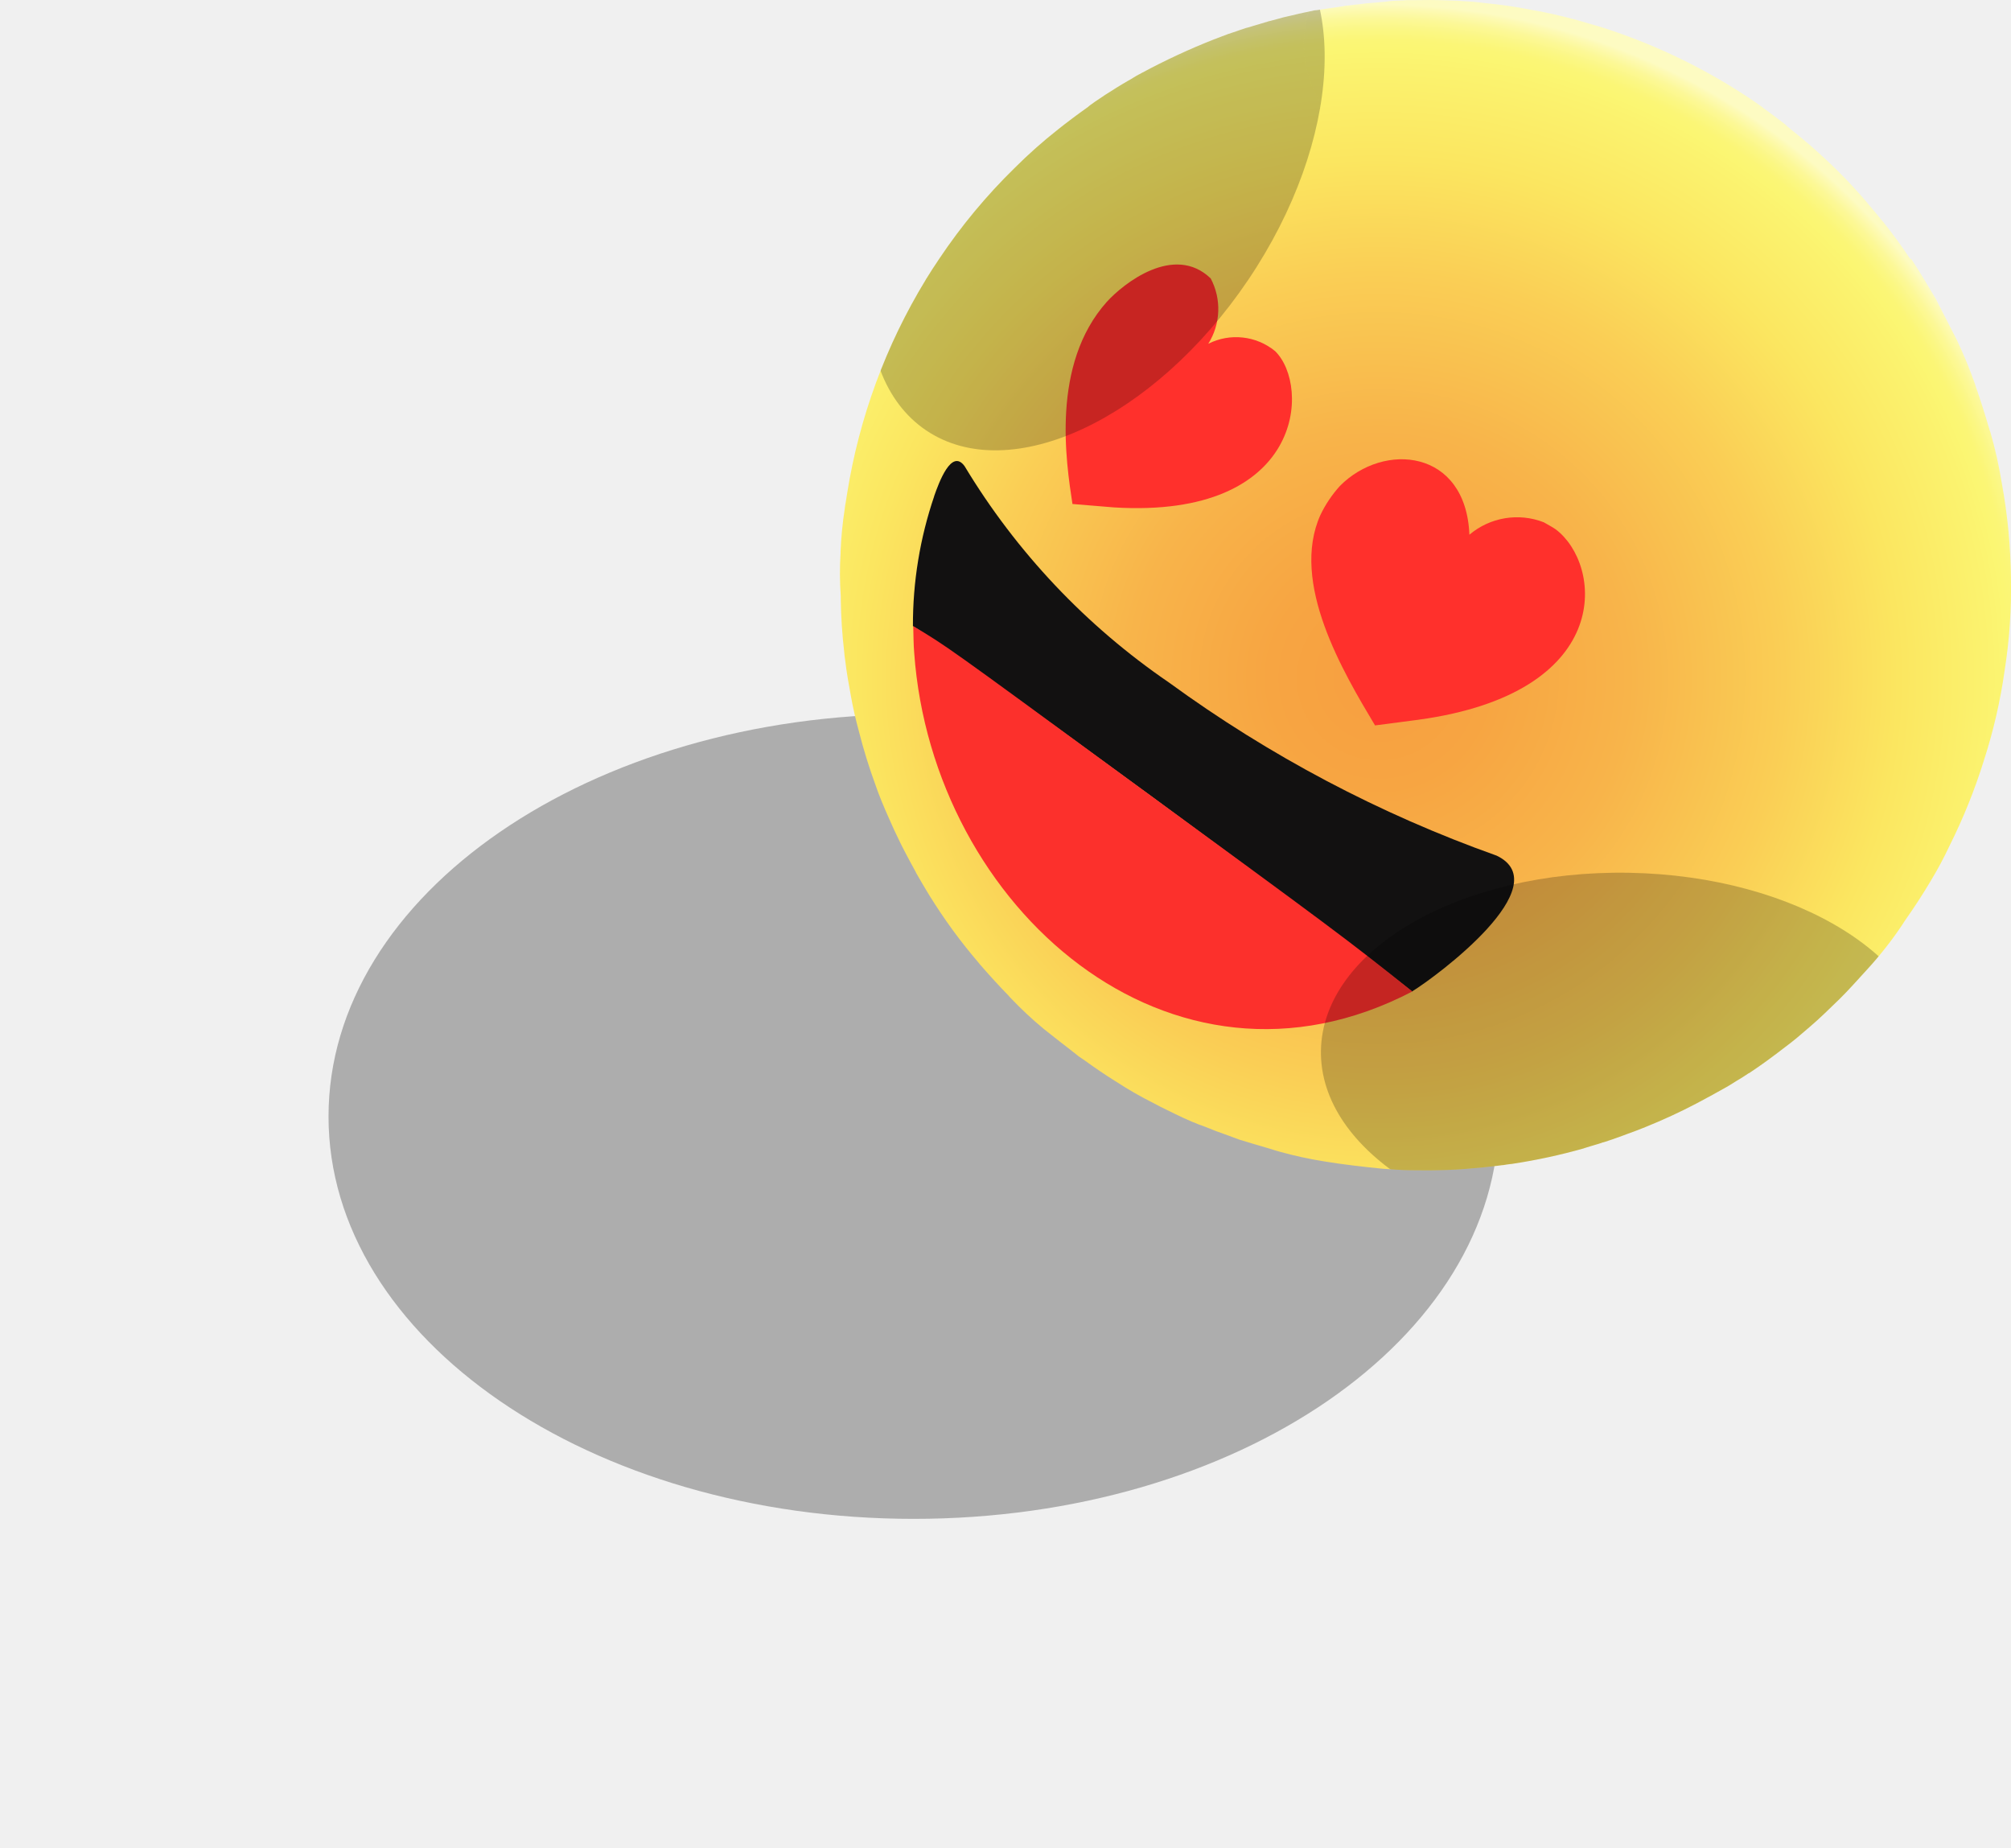
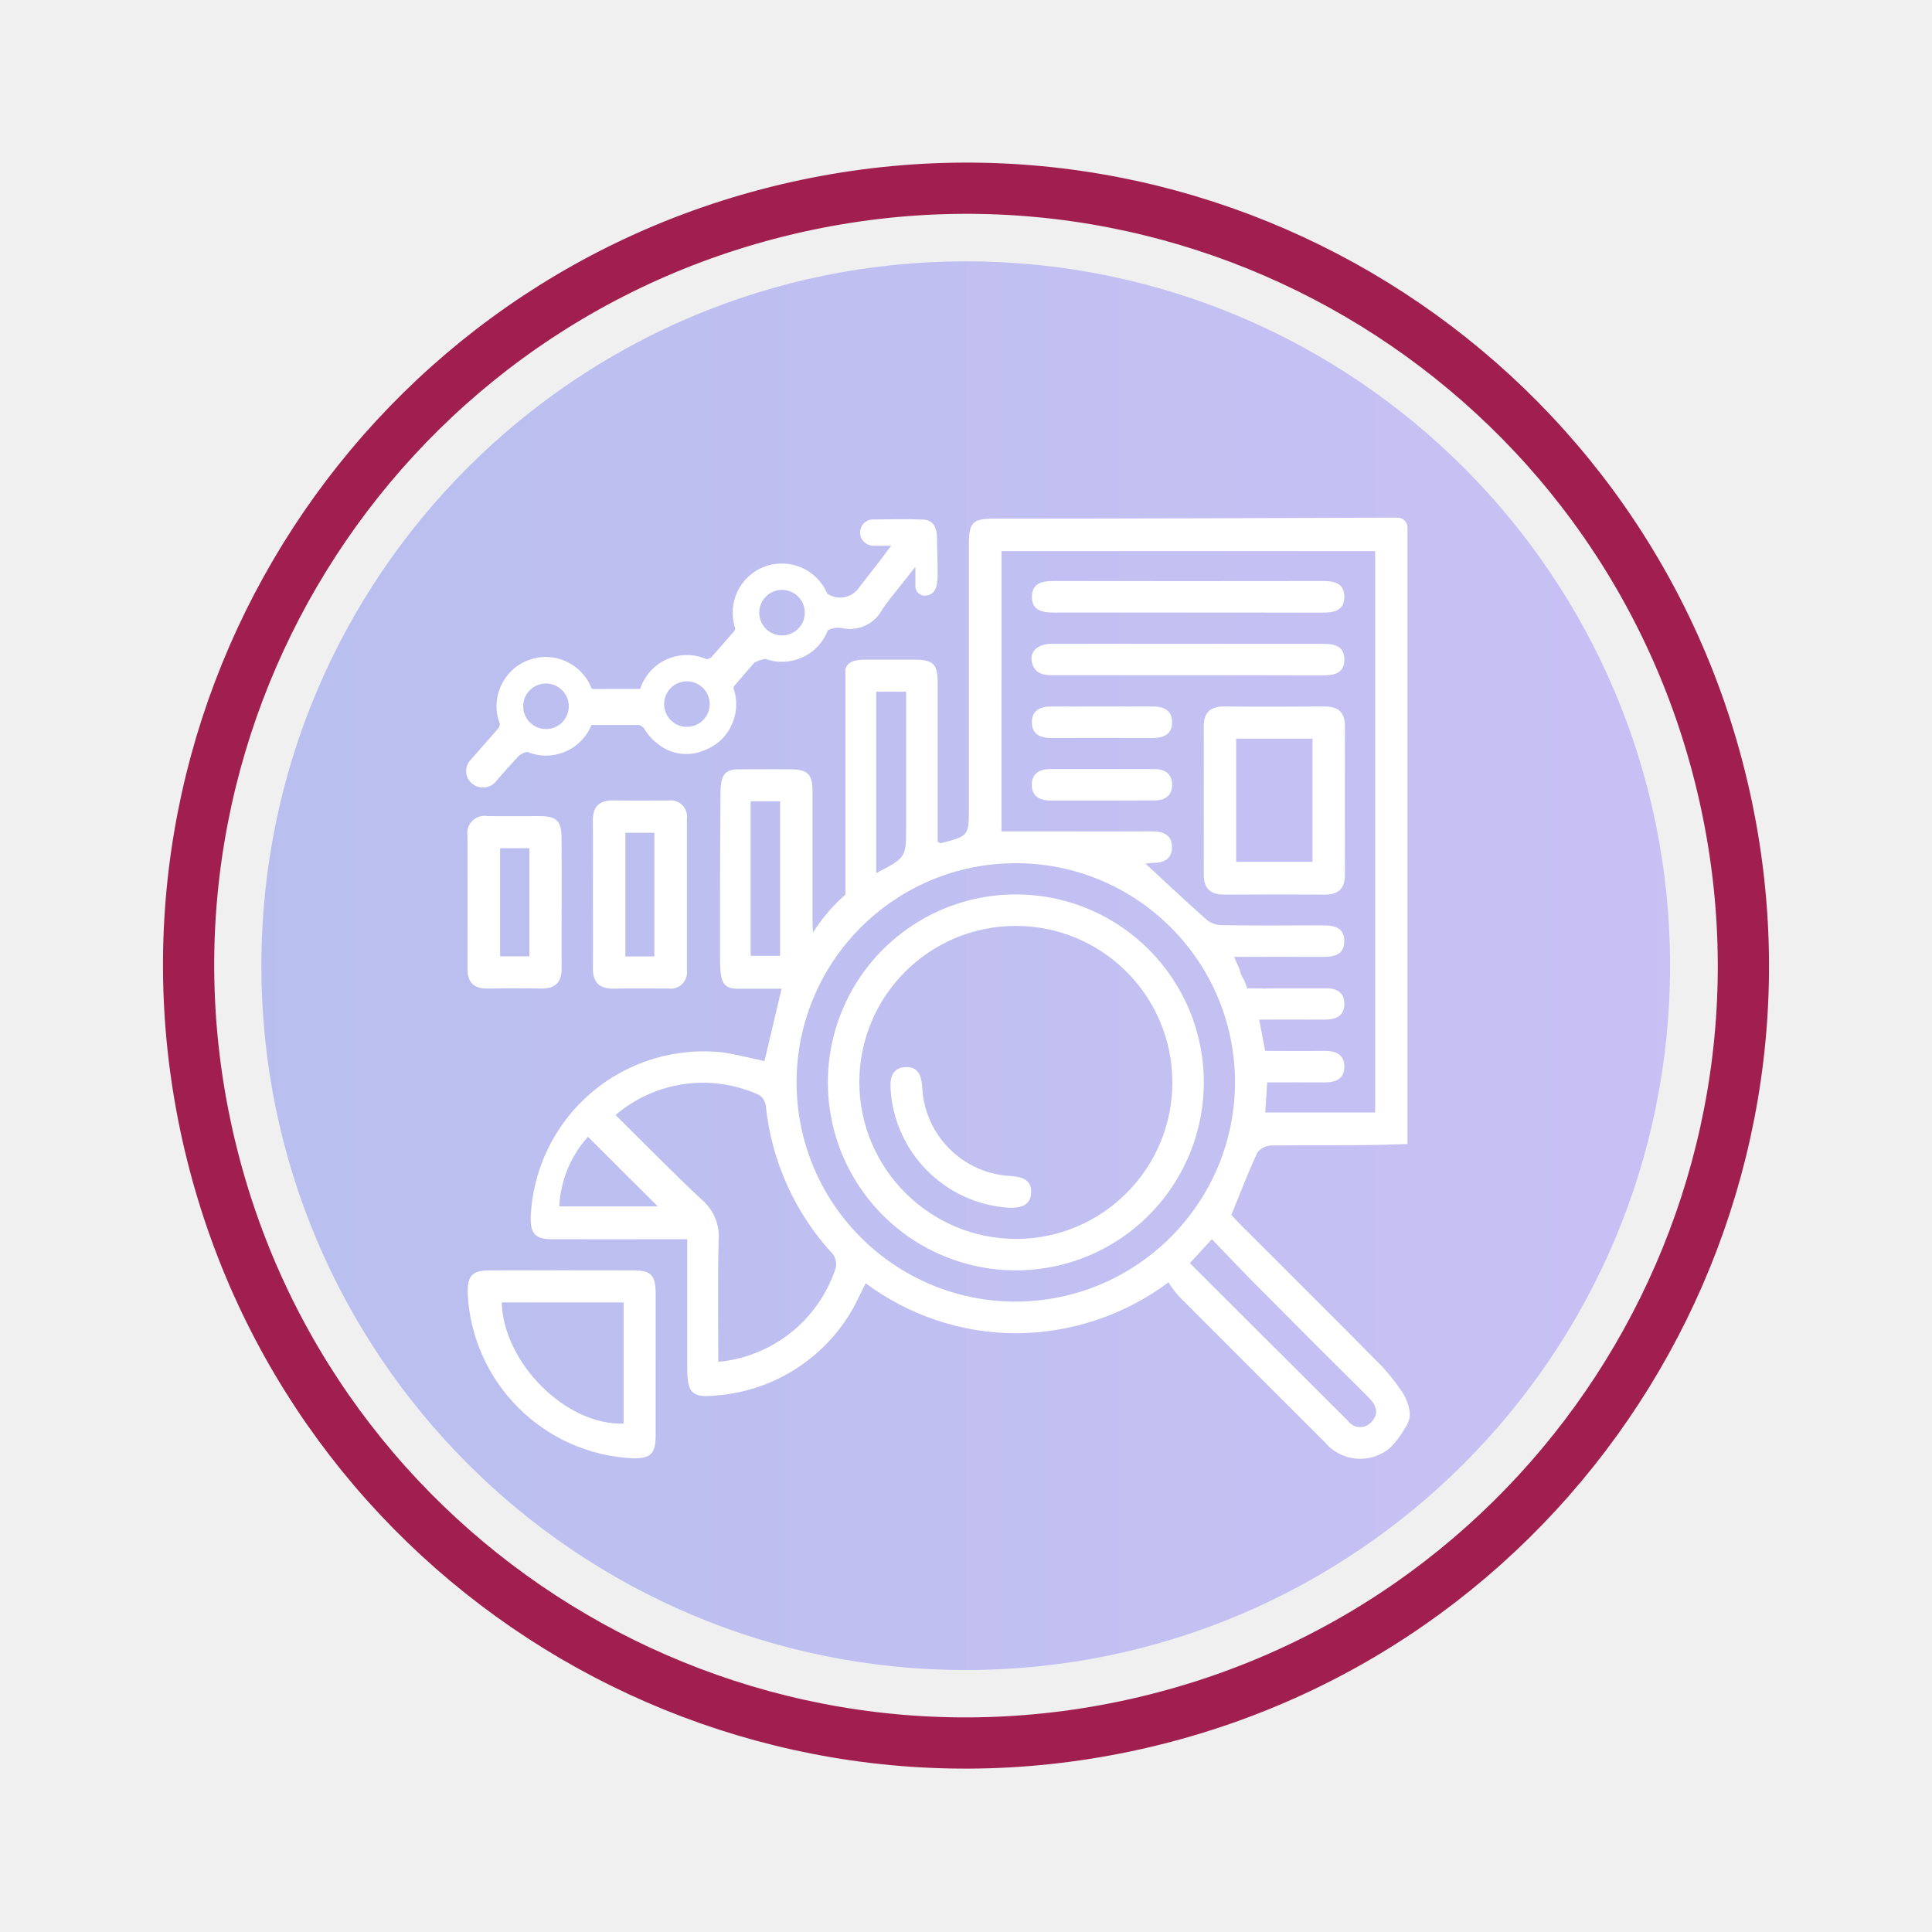
- <svg xmlns="http://www.w3.org/2000/svg" xmlns:xlink="http://www.w3.org/1999/xlink" width="82.478" height="75.758" viewBox="0 0 82.478 75.758">
+ <svg xmlns="http://www.w3.org/2000/svg" width="113.138" height="113.138" viewBox="0 0 113.138 113.138">
  <defs>
-     <radialGradient id="radial-gradient" cx="0.471" cy="0.58" r="0.575" gradientTransform="matrix(-0.999, -0.004, -0.004, 1, 0.933, 0.001)" gradientUnits="objectBoundingBox">
-       <stop offset="0" stop-color="#f79f40" />
-       <stop offset="0.163" stop-color="#f7a542" />
-       <stop offset="0.371" stop-color="#f8b44a" />
-       <stop offset="0.601" stop-color="#face55" />
-       <stop offset="0.771" stop-color="#fbe660" />
-       <stop offset="0.91" stop-color="#fbf36f" />
-       <stop offset="0.932" stop-color="#fbf672" />
-       <stop offset="0.947" stop-color="#fbf676" />
-       <stop offset="0.962" stop-color="#fbf783" />
-       <stop offset="0.978" stop-color="#fcf897" />
-       <stop offset="0.994" stop-color="#fdfab4" />
-       <stop offset="1" stop-color="#fdfbc2" />
+     <radialGradient id="radial-gradient" cx="0.5" cy="0.5" r="1.091" gradientTransform="translate(9.246 -112.844) scale(0.435 0.435)" gradientUnits="objectBoundingBox">
+       <stop offset="0" stop-color="#9f80ff" />
+       <stop offset="0.998" stop-color="#21056a" stop-opacity="0" />
    </radialGradient>
-     <clipPath id="clip-path">
-       <path id="Trazado_116496" data-name="Trazado 116496" d="M52.65,29.84v-.06c0-.11-.03-.77-.15-1.75-.01-.09-.02-.17-.03-.26-.02-.12-.04-.25-.06-.38a23.894,23.894,0,0,0-3.15-8.77c0-.01-.01-.01-.01-.02-.17-.29-.35-.57-.54-.85h0a23.353,23.353,0,0,0-3.06-3.74,20.449,20.449,0,0,0-1.77-1.6c-.39-.32-.78-.62-1.19-.91a.265.265,0,0,1-.06-.05l-.05-.04-.21-.15c-.26-.18-.55-.37-.86-.57h0c-.01-.01-.02-.01-.03-.02-.15-.09-.3-.19-.47-.28-.07-.04-.15-.09-.22-.13s-.12-.07-.19-.11a1.092,1.092,0,0,0-.15-.08,25.413,25.413,0,0,0-2.93-1.4c-.26-.11-.47-.18-.58-.23l-.18-.07-.18-.07c-.01,0-.02-.01-.03-.01l-.04-.01-.3-.1-.04-.01c-.01,0-.03-.01-.04-.01l-.2-.07a2.759,2.759,0,0,0-.27-.08l-.23-.07c-.04-.01-.09-.03-.13-.04-.01,0-.03-.01-.04-.01s-.03-.01-.05-.01a.636.636,0,0,1-.07-.02l-.26-.07-.22-.06c-.07-.02-.14-.03-.21-.05h-.01l-.13-.03-.25-.06-.18-.04a2.049,2.049,0,0,0-.24-.05c-.01,0-.03-.01-.04-.01-.06-.01-.12-.03-.18-.04l-.11-.02-.13-.03h-.02l-.04-.01c-.02,0-.05-.01-.07-.01a1.766,1.766,0,0,1-.2-.04.6.6,0,0,0-.12-.02h0a2.068,2.068,0,0,1-.22-.04l-.19-.03c-.03-.01-.07-.01-.11-.02a.985.985,0,0,0-.17-.02,1,1,0,0,0-.16-.02l-.27-.03-.25-.03c-.03,0-.05-.01-.08-.01h-.02a1.641,1.641,0,0,0-.23-.02l-.34-.03c-.08-.01-.16-.01-.23-.02-.09-.01-.17-.01-.26-.02s-.18-.01-.27-.02A.97.97,0,0,1,29.76,7h-.37c-.48-.01-.96-.01-1.45,0-.11,0-.21,0-.31.01s-.22.01-.32.02c-.07,0-.13.01-.19.01-.16.01-.31.02-.46.04-.05,0-.11.01-.16.01-.22.02-.43.04-.64.07-.1.01-.2.02-.3.04h-.01c-.02,0-.04.01-.06.01q-.24.03-.45.06c-.11.02-.23.04-.34.05-.26.04-.47.08-.61.11-.7.14-1.38.3-2.06.5-.41.11-.77.22-1.21.38a24.021,24.021,0,0,0-5.31,2.61h0c-.17.11-.33.22-.49.33a.265.265,0,0,0-.06.05c-.28.2-.56.4-.84.61a.423.423,0,0,1-.07.05l-.02.02-.02.02c-.01.01-.02.02-.03.02s-.02.01-.03.02c-.08.06-.15.12-.23.18-.15.12-.3.24-.44.36-.08.07-.16.13-.24.2-.16.14-.32.27-.46.4l-.02.02-.02.02c-.03.03-.07.06-.1.09-.75.69-1.21,1.19-1.24,1.22-.23.25-.46.51-.69.77-.16.19-.33.38-.5.59-.01.01-.02.03-.04.04l-.03.03c-.34.42-.69.89-1.08,1.46l-.01.01-.01.01c-.01.01-.01.02-.02.02-.18.26-.36.55-.54.86-.16.26-.32.52-.46.75l-.46.88c-.15.29-.29.56-.42.82a16.758,16.758,0,0,0-.76,1.82h0v.01c-.22.6-.42,1.23-.6,1.84l-.01.02a.037.037,0,0,1-.01.03,17.968,17.968,0,0,0-.5,2.13,23.506,23.506,0,0,0-.17,7.66,22.794,22.794,0,0,0,.82,3.68,23.944,23.944,0,0,0,1.38,3.51,15.311,15.311,0,0,0,.75,1.42c.32.56.68,1.11,1.06,1.66.04.07.09.13.13.2a16,16,0,0,0,1.39,1.8c.34.37.78.88,1.14,1.24s.83.82,1.22,1.15h0c.42.37.6.53.99.83q.72.585,1.47,1.08h.01c.16.11.32.22.49.32.19.12.38.24.55.34.09.05.22.13.36.21a.573.573,0,0,1,.07.04c.15.09.33.18.52.29.04.02.09.05.13.07a22.789,22.789,0,0,0,2.12,1c.18.07.42.17.7.28l.24.09.42.15.3.1.11.03c.01,0,.01,0,.02.01l.16.05a2.759,2.759,0,0,0,.27.08l.26.08c.01,0,.02,0,.02.01a22.1,22.1,0,0,0,2.96.66l.09.01c.08.01.17.03.27.04h.03l.23.03.53.06c.24.03.56.05.79.07s.49.03.74.04h.02c.13.01.25.01.37.01.33.01.77,0,1.1.01s.79-.03,1.13-.05c.72-.06,1.68-.17,2.39-.28a18.747,18.747,0,0,0,1.84-.38c.14-.04.28-.08.43-.12.43-.12.87-.25,1.24-.36l.43-.16c.35-.12.69-.25,1.03-.38l.17-.06c.4-.15.89-.38,1.32-.59.19-.09.37-.18.55-.28a15.71,15.71,0,0,0,1.56-.88c.02-.01.03-.02.05-.03.41-.26.82-.52,1.22-.81.09-.06.18-.12.26-.17l.44-.34c.12-.09.23-.18.35-.27l.66-.52a14.289,14.289,0,0,0,1.37-1.26l.03-.03.07-.07c.35-.35.74-.77,1.2-1.29a.138.138,0,0,0,.03-.04h0a20.958,20.958,0,0,0,2.02-2.71c.01-.01.01-.02.02-.03.19-.3.38-.61.57-.95v-.01h0c.08-.14.16-.29.24-.44.11-.2.22-.41.31-.59l.09-.18c.16-.32.31-.65.47-.99.21-.47.41-.94.56-1.36h0c.26-.7.5-1.44.71-2.23.13-.48.25-.96.33-1.41.1-.48.18-.98.25-1.5.02-.12.03-.23.05-.34.08-.69.14-1.41.16-2.14v-.13C52.68,31.04,52.68,30.45,52.65,29.84Z" transform="translate(-4.654 -6.992)" />
-     </clipPath>
-     <linearGradient id="linear-gradient" x1="-0.166" y1="-323.933" x2="-1.166" y2="-323.933" gradientUnits="objectBoundingBox">
-       <stop offset="0" stop-color="#19b79c" />
-       <stop offset="0.405" stop-color="#1dbb9e" />
-       <stop offset="0.825" stop-color="#2ac8a3" />
-       <stop offset="0.997" stop-color="#31cfa6" />
+     <linearGradient id="linear-gradient" y1="0.5" x2="1" y2="0.5" gradientUnits="objectBoundingBox">
+       <stop offset="0" stop-color="#374ded" />
+       <stop offset="1" stop-color="#6e50ff" />
    </linearGradient>
-     <linearGradient id="linear-gradient-2" x1="-2.106" y1="-363.238" x2="-3.08" y2="-363.238" xlink:href="#linear-gradient" />
-     <clipPath id="clip-path-2">
-       <path id="Trazado_116504" data-name="Trazado 116504" d="M4.652,29.65v-.06a15.757,15.757,0,0,1,.17-1.74,2.335,2.335,0,0,1,.04-.26c.02-.12.04-.25.06-.38a24.088,24.088,0,0,1,3.22-8.75c0-.01.01-.01.01-.02.18-.29.36-.57.55-.85h0a23.39,23.39,0,0,1,3.09-3.72,20.134,20.134,0,0,1,1.78-1.58q.585-.465,1.2-.9a.265.265,0,0,0,.06-.05l.05-.04.21-.15c.26-.18.55-.37.86-.56h0c.01-.01.02-.01.03-.02.15-.09.31-.19.47-.28a2.53,2.53,0,0,0,.22-.13c.06-.04.12-.07.19-.11.05-.03.1-.05.15-.08a27.308,27.308,0,0,1,2.95-1.37c.26-.1.47-.18.58-.22l.18-.06.18-.06c.01,0,.02-.01.03-.01l.05-.02.3-.1.04-.01c.01,0,.03-.01.04-.01l.2-.06c.08-.02.19-.06.27-.08l.23-.07a.647.647,0,0,0,.13-.04c.01,0,.03-.01.04-.01s.03-.01.05-.01a.637.637,0,0,0,.07-.02l.26-.07.22-.06c.07-.02.14-.03.21-.05h.01l.13-.03c.08-.02.18-.04.25-.06l.18-.04c.08-.02.16-.03.24-.05.01,0,.03-.01.04-.01a1.163,1.163,0,0,0,.18-.04l.11-.01.13-.02h.02l.04-.01c.02,0,.05-.01.07-.01l.2-.03c.04-.01.09-.01.13-.02h0l.22-.03.19-.03a.516.516,0,0,0,.11-.02.985.985,0,0,1,.17-.02c.06-.01.11-.01.16-.02l.27-.03.25-.03c.03,0,.05-.01.08-.01h.02c.07-.01.15-.01.23-.02l.34-.03c.08-.01.16-.01.23-.02a1.569,1.569,0,0,1,.24-.03,2.437,2.437,0,0,1,.27-.01.86.86,0,0,1,.16-.01l.15-.01h.24c.49-.01.97-.01,1.45.01.11,0,.21.01.31.01s.22.01.32.02c.07,0,.13.01.19.01.16.01.31.02.46.04.05.01.11.01.16.02.22.02.43.05.64.07.1.01.2.03.3.04h.01c.02,0,.04.01.06.01.16.02.31.05.45.07l.34.06c.26.05.47.09.6.11.69.14,1.38.31,2.06.52.41.11.76.23,1.21.39a24.178,24.178,0,0,1,5.28,2.65h0c.16.11.33.22.49.34a.265.265,0,0,1,.06.05c.28.2.56.41.83.62a.424.424,0,0,0,.07.05l.02.02.02.02.03.03c.01.01.02.01.02.02.08.06.15.12.22.18.15.12.3.24.44.36.08.07.16.14.24.2.16.14.31.28.46.41l.02.02.02.02c.03.03.07.06.1.09.75.69,1.2,1.2,1.23,1.23.23.25.46.51.68.78.16.19.32.38.49.59.01.01.02.03.04.04l.02.03c.33.42.69.89,1.07,1.47l.04.01.01.01c.01.01.01.02.02.02.17.26.36.56.54.86.16.26.31.53.45.75l.45.88c.15.29.29.56.42.82a18.431,18.431,0,0,1,.75,1.83h0v.01c.21.6.41,1.23.59,1.85l.01.02a.037.037,0,0,0,.01.03,17.59,17.59,0,0,1,.48,2.14,22.71,22.71,0,0,1,.37,3.87,21.465,21.465,0,0,1-.26,3.8,21.96,21.96,0,0,1-.85,3.68,23.286,23.286,0,0,1-1.41,3.5,15.244,15.244,0,0,1-.76,1.42c-.33.56-.69,1.11-1.07,1.65-.04.07-.09.13-.13.2a15.2,15.2,0,0,1-1.41,1.79c-.34.37-.79.88-1.15,1.23s-.84.82-1.22,1.14h0c-.43.37-.6.52-1,.82-.49.38-.98.74-1.48,1.07H41.9c-.16.11-.32.21-.49.31-.19.12-.38.24-.55.33-.09.05-.22.12-.36.2a.574.574,0,0,0-.07.04c-.15.08-.33.18-.52.28-.04.02-.09.05-.13.07a23.108,23.108,0,0,1-2.12.98c-.18.07-.42.17-.71.27l-.24.09-.42.15-.3.1-.11.03c-.01,0-.01,0-.02.01l-.16.05c-.08.02-.19.06-.27.08l-.26.08c-.01,0-.02,0-.02.01a23.962,23.962,0,0,1-2.96.64l-.09.01c-.08.01-.17.02-.27.04H31.8l-.23.03-.53.06c-.24.02-.56.05-.79.07s-.49.03-.74.04h-.02c-.13,0-.25.01-.37.01-.33.01-.77,0-1.1,0s-.79-.04-1.13-.06c-.72-.07-1.68-.18-2.39-.3a16.281,16.281,0,0,1-1.84-.4c-.14-.04-.28-.08-.43-.13-.43-.12-.87-.26-1.24-.37l-.43-.16c-.35-.12-.69-.25-1.03-.39l-.17-.06c-.4-.15-.88-.38-1.32-.6-.19-.09-.37-.18-.55-.28a15.612,15.612,0,0,1-1.55-.89.219.219,0,0,0-.05-.03c-.41-.26-.81-.53-1.21-.82-.09-.06-.17-.12-.25-.17L14,49.97c-.12-.09-.23-.18-.35-.27l-.66-.52a15.233,15.233,0,0,1-1.36-1.27l-.03-.03-.06-.07c-.34-.35-.74-.78-1.19-1.3a.138.138,0,0,1-.03-.04h0a21.889,21.889,0,0,1-2-2.73c-.01-.01-.01-.02-.02-.03-.18-.3-.37-.61-.56-.95v-.01h0c-.08-.14-.16-.29-.24-.44-.11-.21-.22-.41-.31-.59l-.09-.18c-.16-.32-.31-.65-.46-.99-.21-.47-.41-.95-.55-1.36h0a22.441,22.441,0,0,1-.69-2.23c-.13-.48-.24-.96-.32-1.41-.09-.49-.18-.98-.24-1.5-.02-.12-.03-.23-.04-.34a21.166,21.166,0,0,1-.14-2.14v-.13A13.347,13.347,0,0,1,4.652,29.65Z" transform="translate(-4.627 -6.983)" fill="url(#radial-gradient)" />
-     </clipPath>
  </defs>
-   <g id="Grupo_157926" data-name="Grupo 157926" transform="translate(13.474)">
-     <ellipse id="Elipse_4737" data-name="Elipse 4737" cx="24" cy="16.5" rx="24" ry="16.5" transform="translate(0 29.284)" fill="#0b0b0b" opacity="0.292" style="mix-blend-mode: multiply;isolation: isolate" />
-     <path id="Trazado_116493" data-name="Trazado 116493" d="M4.652,29.65v-.06a15.757,15.757,0,0,1,.17-1.74,2.335,2.335,0,0,1,.04-.26c.02-.12.04-.25.06-.38a24.088,24.088,0,0,1,3.22-8.75c0-.01.01-.01.01-.02.18-.29.36-.57.55-.85h0a23.39,23.39,0,0,1,3.09-3.72,20.134,20.134,0,0,1,1.78-1.58q.585-.465,1.2-.9a.265.265,0,0,0,.06-.05l.05-.04.21-.15c.26-.18.55-.37.86-.56h0c.01-.01.02-.01.03-.02.15-.09.31-.19.47-.28a2.53,2.53,0,0,0,.22-.13c.06-.04.12-.07.19-.11.05-.03.1-.05.15-.08a27.308,27.308,0,0,1,2.95-1.37c.26-.1.47-.18.58-.22l.18-.06.18-.06c.01,0,.02-.01.03-.01l.05-.02.3-.1.04-.01c.01,0,.03-.01.04-.01l.2-.06c.08-.02.19-.06.27-.08l.23-.07a.647.647,0,0,0,.13-.04c.01,0,.03-.01.04-.01s.03-.01.05-.01a.637.637,0,0,0,.07-.02l.26-.07.22-.06c.07-.02.14-.03.21-.05h.01l.13-.03c.08-.02.18-.04.25-.06l.18-.04c.08-.02.16-.03.24-.05.01,0,.03-.01.04-.01a1.163,1.163,0,0,0,.18-.04l.11-.01.13-.02h.02l.04-.01c.02,0,.05-.01.07-.01l.2-.03c.04-.01.09-.01.13-.02h0l.22-.03.19-.03a.516.516,0,0,0,.11-.02.985.985,0,0,1,.17-.02c.06-.01.11-.01.16-.02l.27-.03.25-.03c.03,0,.05-.01.08-.01h.02c.07-.01.15-.01.23-.02l.34-.03c.08-.01.16-.01.23-.02a1.569,1.569,0,0,1,.24-.03,2.437,2.437,0,0,1,.27-.01.86.86,0,0,1,.16-.01l.15-.01h.24c.49-.01.97-.01,1.45.01.11,0,.21.01.31.01s.22.01.32.02c.07,0,.13.01.19.01.16.01.31.02.46.04.05.01.11.01.16.02.22.02.43.05.64.07.1.01.2.03.3.04h.01c.02,0,.04.01.06.01.16.02.31.05.45.07l.34.06c.26.05.47.09.6.11.69.14,1.38.31,2.06.52.41.11.76.23,1.21.39a24.178,24.178,0,0,1,5.28,2.65h0c.16.11.33.22.49.34a.265.265,0,0,1,.06.05c.28.2.56.41.83.62a.424.424,0,0,0,.07.05l.02.02.02.02.03.03c.01.01.02.01.02.02.08.06.15.12.22.18.15.12.3.24.44.36.08.07.16.14.24.2.16.14.31.28.46.41l.02.02.02.02c.03.03.07.06.1.09.75.69,1.2,1.2,1.23,1.23.23.25.46.51.68.78.16.19.32.38.49.59.01.01.02.03.04.04l.02.03c.33.42.69.89,1.07,1.47l.04.01.01.01c.01.01.01.02.02.02.17.26.36.56.54.86.16.26.31.53.45.75l.45.88c.15.29.29.56.42.82a18.431,18.431,0,0,1,.75,1.83h0v.01c.21.6.41,1.23.59,1.85l.01.02a.037.037,0,0,0,.01.03,17.59,17.59,0,0,1,.48,2.14,22.71,22.71,0,0,1,.37,3.87,21.465,21.465,0,0,1-.26,3.8,21.96,21.96,0,0,1-.85,3.68,23.286,23.286,0,0,1-1.41,3.5,15.244,15.244,0,0,1-.76,1.42c-.33.56-.69,1.11-1.07,1.65-.04.07-.09.13-.13.2a15.2,15.2,0,0,1-1.41,1.79c-.34.37-.79.88-1.15,1.23s-.84.82-1.22,1.14h0c-.43.37-.6.52-1,.82-.49.38-.98.74-1.48,1.07H41.9c-.16.11-.32.21-.49.31-.19.12-.38.24-.55.33-.09.05-.22.12-.36.2a.574.574,0,0,0-.07.04c-.15.08-.33.18-.52.28-.04.02-.09.05-.13.07a23.108,23.108,0,0,1-2.12.98c-.18.07-.42.17-.71.27l-.24.09-.42.15-.3.1-.11.03c-.01,0-.01,0-.02.01l-.16.05c-.08.02-.19.06-.27.08l-.26.08c-.01,0-.02,0-.02.01a23.962,23.962,0,0,1-2.96.64l-.09.01c-.08.01-.17.02-.27.04H31.8l-.23.03-.53.06c-.24.02-.56.05-.79.07s-.49.03-.74.04h-.02c-.13,0-.25.01-.37.01-.33.01-.77,0-1.1,0s-.79-.04-1.13-.06c-.72-.07-1.68-.18-2.39-.3a16.281,16.281,0,0,1-1.84-.4c-.14-.04-.28-.08-.43-.13-.43-.12-.87-.26-1.24-.37l-.43-.16c-.35-.12-.69-.25-1.03-.39l-.17-.06c-.4-.15-.88-.38-1.32-.6-.19-.09-.37-.18-.55-.28a15.612,15.612,0,0,1-1.55-.89.219.219,0,0,0-.05-.03c-.41-.26-.81-.53-1.21-.82-.09-.06-.17-.12-.25-.17L14,49.97c-.12-.09-.23-.18-.35-.27l-.66-.52a15.233,15.233,0,0,1-1.36-1.27l-.03-.03-.06-.07c-.34-.35-.74-.78-1.19-1.3a.138.138,0,0,1-.03-.04h0a21.889,21.889,0,0,1-2-2.73c-.01-.01-.01-.02-.02-.03-.18-.3-.37-.61-.56-.95v-.01h0c-.08-.14-.16-.29-.24-.44-.11-.21-.22-.41-.31-.59l-.09-.18c-.16-.32-.31-.65-.46-.99-.21-.47-.41-.95-.55-1.36h0a22.441,22.441,0,0,1-.69-2.23c-.13-.48-.24-.96-.32-1.41-.09-.49-.18-.98-.24-1.5-.02-.12-.03-.23-.04-.34a21.166,21.166,0,0,1-.14-2.14v-.13A13.347,13.347,0,0,1,4.652,29.65Z" transform="translate(16.349 -6.983)" fill="url(#radial-gradient)" />
-     <g id="Grupo_86225" data-name="Grupo 86225" transform="translate(20.955 0.009)" clip-path="url(#clip-path)">
-       <path id="Trazado_116494" data-name="Trazado 116494" d="M50.67,21.64a4.37,4.37,0,0,1,.18-.46C50.8,21.33,50.74,21.48,50.67,21.64Z" transform="translate(-48.844 -6.992)" fill="url(#linear-gradient)" />
-       <path id="Trazado_116495" data-name="Trazado 116495" d="M4.7,34.92c.03-.14.05-.28.08-.41C4.75,34.65,4.73,34.79,4.7,34.92Z" transform="translate(43.196 -6.992)" fill="url(#linear-gradient-2)" />
-     </g>
-     <path id="Trazado_116497" data-name="Trazado 116497" d="M25.873,27.33A16.375,16.375,0,0,0,25,32.66c2.26,1.39,16.97,12.2,20.47,14.98,1.03-.63,6.02-4.35,3.47-5.57a52.925,52.925,0,0,1-13.44-7.1,28.664,28.664,0,0,1-8.38-8.87c-.54-.75-1.06.69-1.25,1.23" transform="translate(-1.032 -6.983)" fill="#121111" />
-     <path id="Trazado_116499" data-name="Trazado 116499" d="M29.22,33.76c.75,10.43,10.52,19.05,20.43,13.88-2.65-2.12-3.33-2.62-11.66-8.71-7.45-5.46-7.45-5.46-8.81-6.27.01.33.01.77.04,1.1" transform="translate(-5.199 -6.983)" fill="#fc302c" />
-     <g id="Grupo_86231" data-name="Grupo 86231" transform="translate(40.307 18.833)">
-       <path id="Trazado_116501" data-name="Trazado 116501" d="M22.473,28.1c-1.25,2.78.93,6.44,2.24,8.63.65-.09,1.52-.19,2.17-.29,7.67-1.22,7.14-6.32,5.24-7.75-.14-.1-.34-.2-.49-.29a3.024,3.024,0,0,0-3.05.51c-.14-3.51-3.51-3.82-5.31-2a4.969,4.969,0,0,0-.8,1.19" transform="translate(-22.099 -25.816)" fill="#ff302c" />
-     </g>
-     <g id="Grupo_86232" data-name="Grupo 86232" transform="translate(30.232 10.846)">
-       <path id="Trazado_116503" data-name="Trazado 116503" d="M35.806,19.36c-2.3,2.57-1.67,6.58-1.41,8.29.51.04,1.19.1,1.7.14,7.78.48,8.08-4.98,6.61-6.41a2.529,2.529,0,0,0-2.74-.3,2.679,2.679,0,0,0,.1-2.68c-1.5-1.44-3.58.21-4.26.96" transform="translate(-34.117 -17.829)" fill="#ff302c" />
-     </g>
-     <g id="Enmascarar_grupo_59" data-name="Enmascarar grupo 59" transform="translate(20.976 0)" clip-path="url(#clip-path-2)">
-       <g id="Grupo_86233" data-name="Grupo 86233" transform="translate(-2.683 -7.272)" opacity="0.561" style="mix-blend-mode: multiply;isolation: isolate">
-         <g id="Grupo_86230" data-name="Grupo 86230" transform="translate(0)">
-           <ellipse id="Elipse_4734" data-name="Elipse 4734" cx="12.5" cy="7.5" rx="12.5" ry="7.5" transform="translate(21.707 1.557)" fill="#fff" opacity="0.743" />
-           <ellipse id="Elipse_4735" data-name="Elipse 4735" cx="12.5" cy="7.5" rx="12.5" ry="7.5" transform="translate(26.415 8.388) rotate(124)" opacity="0.387" />
-           <ellipse id="Elipse_4736" data-name="Elipse 4736" cx="12.5" cy="7.5" rx="12.5" ry="7.5" transform="matrix(-1, -0.017, 0.017, -1, 47.282, 58.274)" opacity="0.387" />
-         </g>
+   <g id="Group_1107489" data-name="Group 1107489" transform="translate(208.965 1221.552)">
+     <ellipse id="Ellipse_11545" data-name="Ellipse 11545" cx="23.608" cy="10.269" rx="23.608" ry="10.269" transform="translate(-175.899 -1200.963)" opacity="0.9" fill="url(#radial-gradient)" style="mix-blend-mode: lighten;isolation: isolate" />
+     <g id="Group_1102404" data-name="Group 1102404">
+       <circle id="Ellipse_11543" data-name="Ellipse 11543" cx="41.247" cy="41.247" r="41.247" transform="translate(-193.66 -1206.248)" opacity="0.3" fill="url(#linear-gradient)" />
+       <circle id="Ellipse_11544" data-name="Ellipse 11544" cx="45.523" cy="45.523" r="45.523" transform="matrix(0.973, -0.23, 0.23, 0.973, -207.16, -1198.829)" fill="none" stroke="#a01f4e" stroke-miterlimit="10" stroke-width="3" />
+       <g id="Group_1107488" data-name="Group 1107488" transform="translate(-1050.431 -1363.306)">
+         <path id="Path_881819" data-name="Path 881819" d="M880.22,417.91c0,1.373,0,2.745,0,4.118,0,1.09-.286,1.368-1.338,1.353a10.165,10.165,0,0,1-9.669-9.632c-.021-1.077.251-1.372,1.315-1.374q4.164-.009,8.327,0c1.122,0,1.362.255,1.366,1.419C880.223,415.164,880.22,416.537,880.22,417.91Zm-1.877-3.657h-7.136c.1,3.562,3.795,7.224,7.136,7.091Z" transform="translate(-0.359 -196.228)" fill="#fff" />
+         <path id="Path_881820" data-name="Path 881820" d="M909.175,267.864c0-1.435.013-2.87-.005-4.3-.011-.852.383-1.223,1.225-1.207,1.068.021,2.137,0,3.205.006a.952.952,0,0,1,1.081,1.063q0,4.441,0,8.883a.953.953,0,0,1-1.081,1.064c-1.068,0-2.137-.014-3.2.006-.841.016-1.236-.355-1.225-1.207C909.188,270.734,909.175,269.3,909.175,267.864Zm3.6,3.63v-7.242h-1.7v7.242Z" transform="translate(-32.989 -73.731)" fill="#fff" />
+         <path id="Path_881821" data-name="Path 881821" d="M874.692,272.412c0,1.282-.013,2.564,0,3.846.012.849-.379,1.226-1.222,1.21-1.037-.02-2.076-.015-3.113,0-.794.01-1.183-.347-1.181-1.155q.012-3.891,0-7.783a1.01,1.01,0,0,1,1.174-1.162c1.007.013,2.014,0,3.022,0,1.033.007,1.307.273,1.314,1.287C874.7,269.909,874.693,271.161,874.692,272.412Zm-3.605-3.161v6.33H872.8v-6.33Z" transform="translate(-0.335 -77.824)" fill="#fff" />
+         <path id="Path_881822" data-name="Path 881822" d="M1104.175,237.77c0-1.4.013-2.809,0-4.213-.011-.853.387-1.212,1.228-1.2,1.954.018,3.908.013,5.862,0,.8,0,1.18.354,1.178,1.159q-.011,4.351,0,8.7c0,.807-.385,1.162-1.18,1.158-1.954-.011-3.908-.015-5.862,0-.841.007-1.235-.356-1.225-1.208C1104.188,240.7,1104.175,239.235,1104.175,237.77Zm1.9-3.53v7.215h4.468V234.24Z" transform="translate(-192.218 -49.232)" fill="#fff" />
+         <path id="Path_881823" data-name="Path 881823" d="M1058.494,194.2c-2.626,0-5.253-.006-7.879,0-.679,0-1.288-.129-1.275-.941s.64-.908,1.309-.907q7.833.012,15.666,0c.665,0,1.305.081,1.32.9.015.878-.656.956-1.354.953C1063.685,194.2,1061.09,194.2,1058.494,194.2Z" transform="translate(-147.446 -16.575)" fill="#fff" />
+         <path id="Path_881824" data-name="Path 881824" d="M1058.286,214.205c-2.626,0-5.253-.005-7.879,0-.578,0-1.04-.147-1.174-.771s.342-1.064,1.139-1.069c2.26-.012,4.519,0,6.779,0,2.993,0,5.985,0,8.978,0,.681,0,1.385.024,1.4.905s-.67.945-1.364.942C1063.538,214.2,1060.912,214.205,1058.286,214.205Z" transform="translate(-147.34 -32.909)" fill="#fff" />
+         <path id="Path_881825" data-name="Path 881825" d="M1053.525,232.369c.946,0,1.891.009,2.837,0,.665-.008,1.188.2,1.177.946-.01.686-.5.9-1.133.9q-2.974-.01-5.948,0c-.63,0-1.123-.213-1.131-.9-.009-.745.515-.952,1.179-.944C1051.512,232.378,1052.518,232.369,1053.525,232.369Z" transform="translate(-147.435 -49.244)" fill="#fff" />
+         <path id="Path_881826" data-name="Path 881826" d="M1053.411,254.223h-3.02c-.643,0-1.094-.27-1.076-.954.016-.63.452-.885,1.054-.885q3.065,0,6.131,0c.606,0,1.025.277,1.032.906s-.4.923-1.01.927C1055.486,254.228,1054.448,254.222,1053.411,254.223Z" transform="translate(-147.426 -65.591)" fill="#fff" />
+         <path id="Path_881827" data-name="Path 881827" d="M1006.218,303.423a11.008,11.008,0,1,1-10.888-11.036A11.009,11.009,0,0,1,1006.218,303.423Zm-10.946,9.139a9.166,9.166,0,1,0-9.228-9.173A9.205,9.205,0,0,0,995.273,312.562Z" transform="translate(-94.257 -98.255)" fill="#fff" />
+         <path id="Path_881828" data-name="Path 881828" d="M1004.19,348.774c-.047-.645.1-1.219.846-1.272s.948.462,1.005,1.13a5.463,5.463,0,0,0,5.237,5.249c.664.056,1.186.252,1.142.994s-.614.877-1.26.863A7.41,7.41,0,0,1,1004.19,348.774Z" transform="translate(-110.571 -143.257)" fill="#fff" />
+         <path id="Path_881829" data-name="Path 881829" d="M940.665,224.2a2.9,2.9,0,0,0-.494-1.071,12.025,12.025,0,0,0-1.1-1.375c-2.744-2.785-5.521-5.537-8.285-8.3-.192-.192-.372-.4-.519-.556.513-1.255.975-2.473,1.523-3.652a1.078,1.078,0,0,1,.829-.412c2.2-.034,4.4.012,6.6-.044.458-.012.6-.023,1.362-.039v-36.1a.585.585,0,0,0-.588-.586c-5.193.026-16.318.059-23.612.06-1.267,0-1.484.218-1.484,1.49q0,7.7,0,15.409c0,1.683,0,1.684-1.639,2.105-.041.011-.1-.04-.19-.081q0-4.606,0-9.243c0-1.2-.234-1.421-1.457-1.425-.887,0-1.773,0-2.66,0-.775,0-1.133.117-1.286.547v13.211a10.444,10.444,0,0,0-1.9,2.225c-.012-.249-.028-.42-.028-.591,0-2.568,0-5.136,0-7.7,0-.972-.287-1.256-1.246-1.266-1.039-.011-2.079-.006-3.118,0-1.123,0-1.017.794-1.028,2.184-.025,3.2-.025,5.618-.022,8.81,0,1.31.077,1.863,1.042,1.855.849-.007,1.7,0,2.561,0l-1,4.236c-.828-.175-1.6-.374-2.379-.5a10.135,10.135,0,0,0-11.315,9.684c0,.948.289,1.246,1.262,1.25,2.293.009,4.586,0,6.879,0h1.029c0,2.594,0,5.066,0,7.538,0,1.477.279,1.767,1.708,1.609a10.076,10.076,0,0,0,8.346-5.77c.129-.255.252-.512.395-.8a14.8,14.8,0,0,0,8.8,2.929,15.077,15.077,0,0,0,8.933-2.981,6.866,6.866,0,0,0,.581.784q4.271,4.289,8.56,8.561a2.7,2.7,0,0,0,3.859.325,5.8,5.8,0,0,0,.876-1.176,1.544,1.544,0,0,0,.246-.609A1.309,1.309,0,0,0,940.665,224.2Zm-36.827-26.474h-1.723v-9.047h1.723Zm12.968-23.7h21.881V206.9h-6.439l.115-1.76c1.14,0,2.234-.009,3.327,0,.662.007,1.2-.188,1.192-.935s-.56-.92-1.216-.912c-1.126.014-2.252,0-3.422,0l-.349-1.829c1.293,0,2.511-.01,3.729,0,.688.008,1.279-.152,1.257-.962-.016-.6-.387-.814-.867-.87h-3.407l-.083,0a3.342,3.342,0,0,1-.6,0h-.733c-.035-.117-.1-.288-.175-.479a1.679,1.679,0,0,1-.262-.62l-.007-.02c-.17-.392-.321-.723-.321-.723,1.783,0,3.451-.009,5.12,0,.663.005,1.309-.072,1.332-.886.024-.879-.644-.967-1.345-.962-1.926.012-3.852.017-5.777-.009a1.473,1.473,0,0,1-.9-.287c-1.229-1.083-2.42-2.21-3.619-3.317a3.055,3.055,0,0,1,.437-.042c.638.006,1.119-.235,1.115-.922,0-.75-.543-.93-1.2-.925-1.681.011-3.363,0-5.044,0h-3.742Zm-7.336,8.234h1.751v7.88c0,1.833,0,1.833-1.751,2.743ZM890.907,212.4a6.6,6.6,0,0,1,1.681-4.077l4.086,4.077Zm16.186,3.619a8.015,8.015,0,0,1-6.873,5.485c0-2.38-.041-4.758.02-7.133a2.8,2.8,0,0,0-.95-2.33c-1.717-1.6-3.36-3.289-5.084-4.992a7.884,7.884,0,0,1,8.418-1.166.911.911,0,0,1,.38.635,15.029,15.029,0,0,0,3.934,8.687A1.016,1.016,0,0,1,907.093,216.018Zm10.523,1.958a12.837,12.837,0,1,1,12.863-12.882A12.874,12.874,0,0,1,917.616,217.976Zm20.854,7.044a.873.873,0,0,1-1.369-.056c-3.066-3.052-6.125-6.109-9.264-9.242l1.287-1.4c.913.944,1.765,1.847,2.639,2.726q3.127,3.145,6.271,6.274c.108.108.216.215.323.324C938.775,224.077,938.914,224.559,938.471,225.021Z" transform="translate(-16.691 0)" fill="#fff" />
+         <path id="Path_881830" data-name="Path 881830" d="M896.332,173.611c-.012-.809-.47-.99-.788-1-1.043-.041-1.9-.017-2.921-.007a.761.761,0,0,0-.778.9.662.662,0,0,0,.182.376.864.864,0,0,0,.634.264h.993l-.216.283c.017,0-1.1,1.451-1.629,2.115a1.351,1.351,0,0,1-1.9.407,2.881,2.881,0,0,0-5.391,2.022c-.008.046-.015.094-.027.138l-1.383,1.582a1.793,1.793,0,0,1-.253.1,2.877,2.877,0,0,0-3.9,1.731l-.013.01h-2.773l-.065-.045a2.879,2.879,0,0,0-5.362,2.1,1.667,1.667,0,0,1-.068.216l-1.437,1.643c-.025.027-.051.052-.075.079s-.058.068-.085.1l-.121.138a.948.948,0,0,0,.109,1.267,1,1,0,0,0,1.346.019l.007-.007.9-1.024c.123-.124.236-.247.384-.413a1.069,1.069,0,0,1,.637-.39,2.879,2.879,0,0,0,3.763-1.576l.005,0h2.812a1.375,1.375,0,0,1,.249.171,2.892,2.892,0,0,0,.757.886,2.648,2.648,0,0,0,2.664.473,3.077,3.077,0,0,0,.441-.192c.032-.017.064-.035.1-.053s.09-.053.133-.081l.07-.046a2.65,2.65,0,0,0,.928-1.059,2.853,2.853,0,0,0,.159-2.25l.021-.108L885.631,181a1.69,1.69,0,0,1,.664-.229,2.87,2.87,0,0,0,3.648-1.678,1.3,1.3,0,0,1,.875-.119,2.13,2.13,0,0,0,2.306-1.091c.151-.235.485-.663.485-.663l1.462-1.838v1.12a.555.555,0,0,0,.566.567h.005c.678-.05.73-.679.731-1.268C896.376,174.933,896.346,174.568,896.332,173.611ZM873.7,184.852a1.334,1.334,0,1,1,1.048-1.047A1.336,1.336,0,0,1,873.7,184.852Zm8.26-.129A1.334,1.334,0,1,1,883,183.675,1.336,1.336,0,0,1,881.956,184.723Zm5.562-5.353a1.334,1.334,0,1,1,1.048-1.048A1.336,1.336,0,0,1,887.517,179.37Z" transform="translate(0 -0.43)" fill="#fff" />
      </g>
    </g>
  </g>
</svg>
